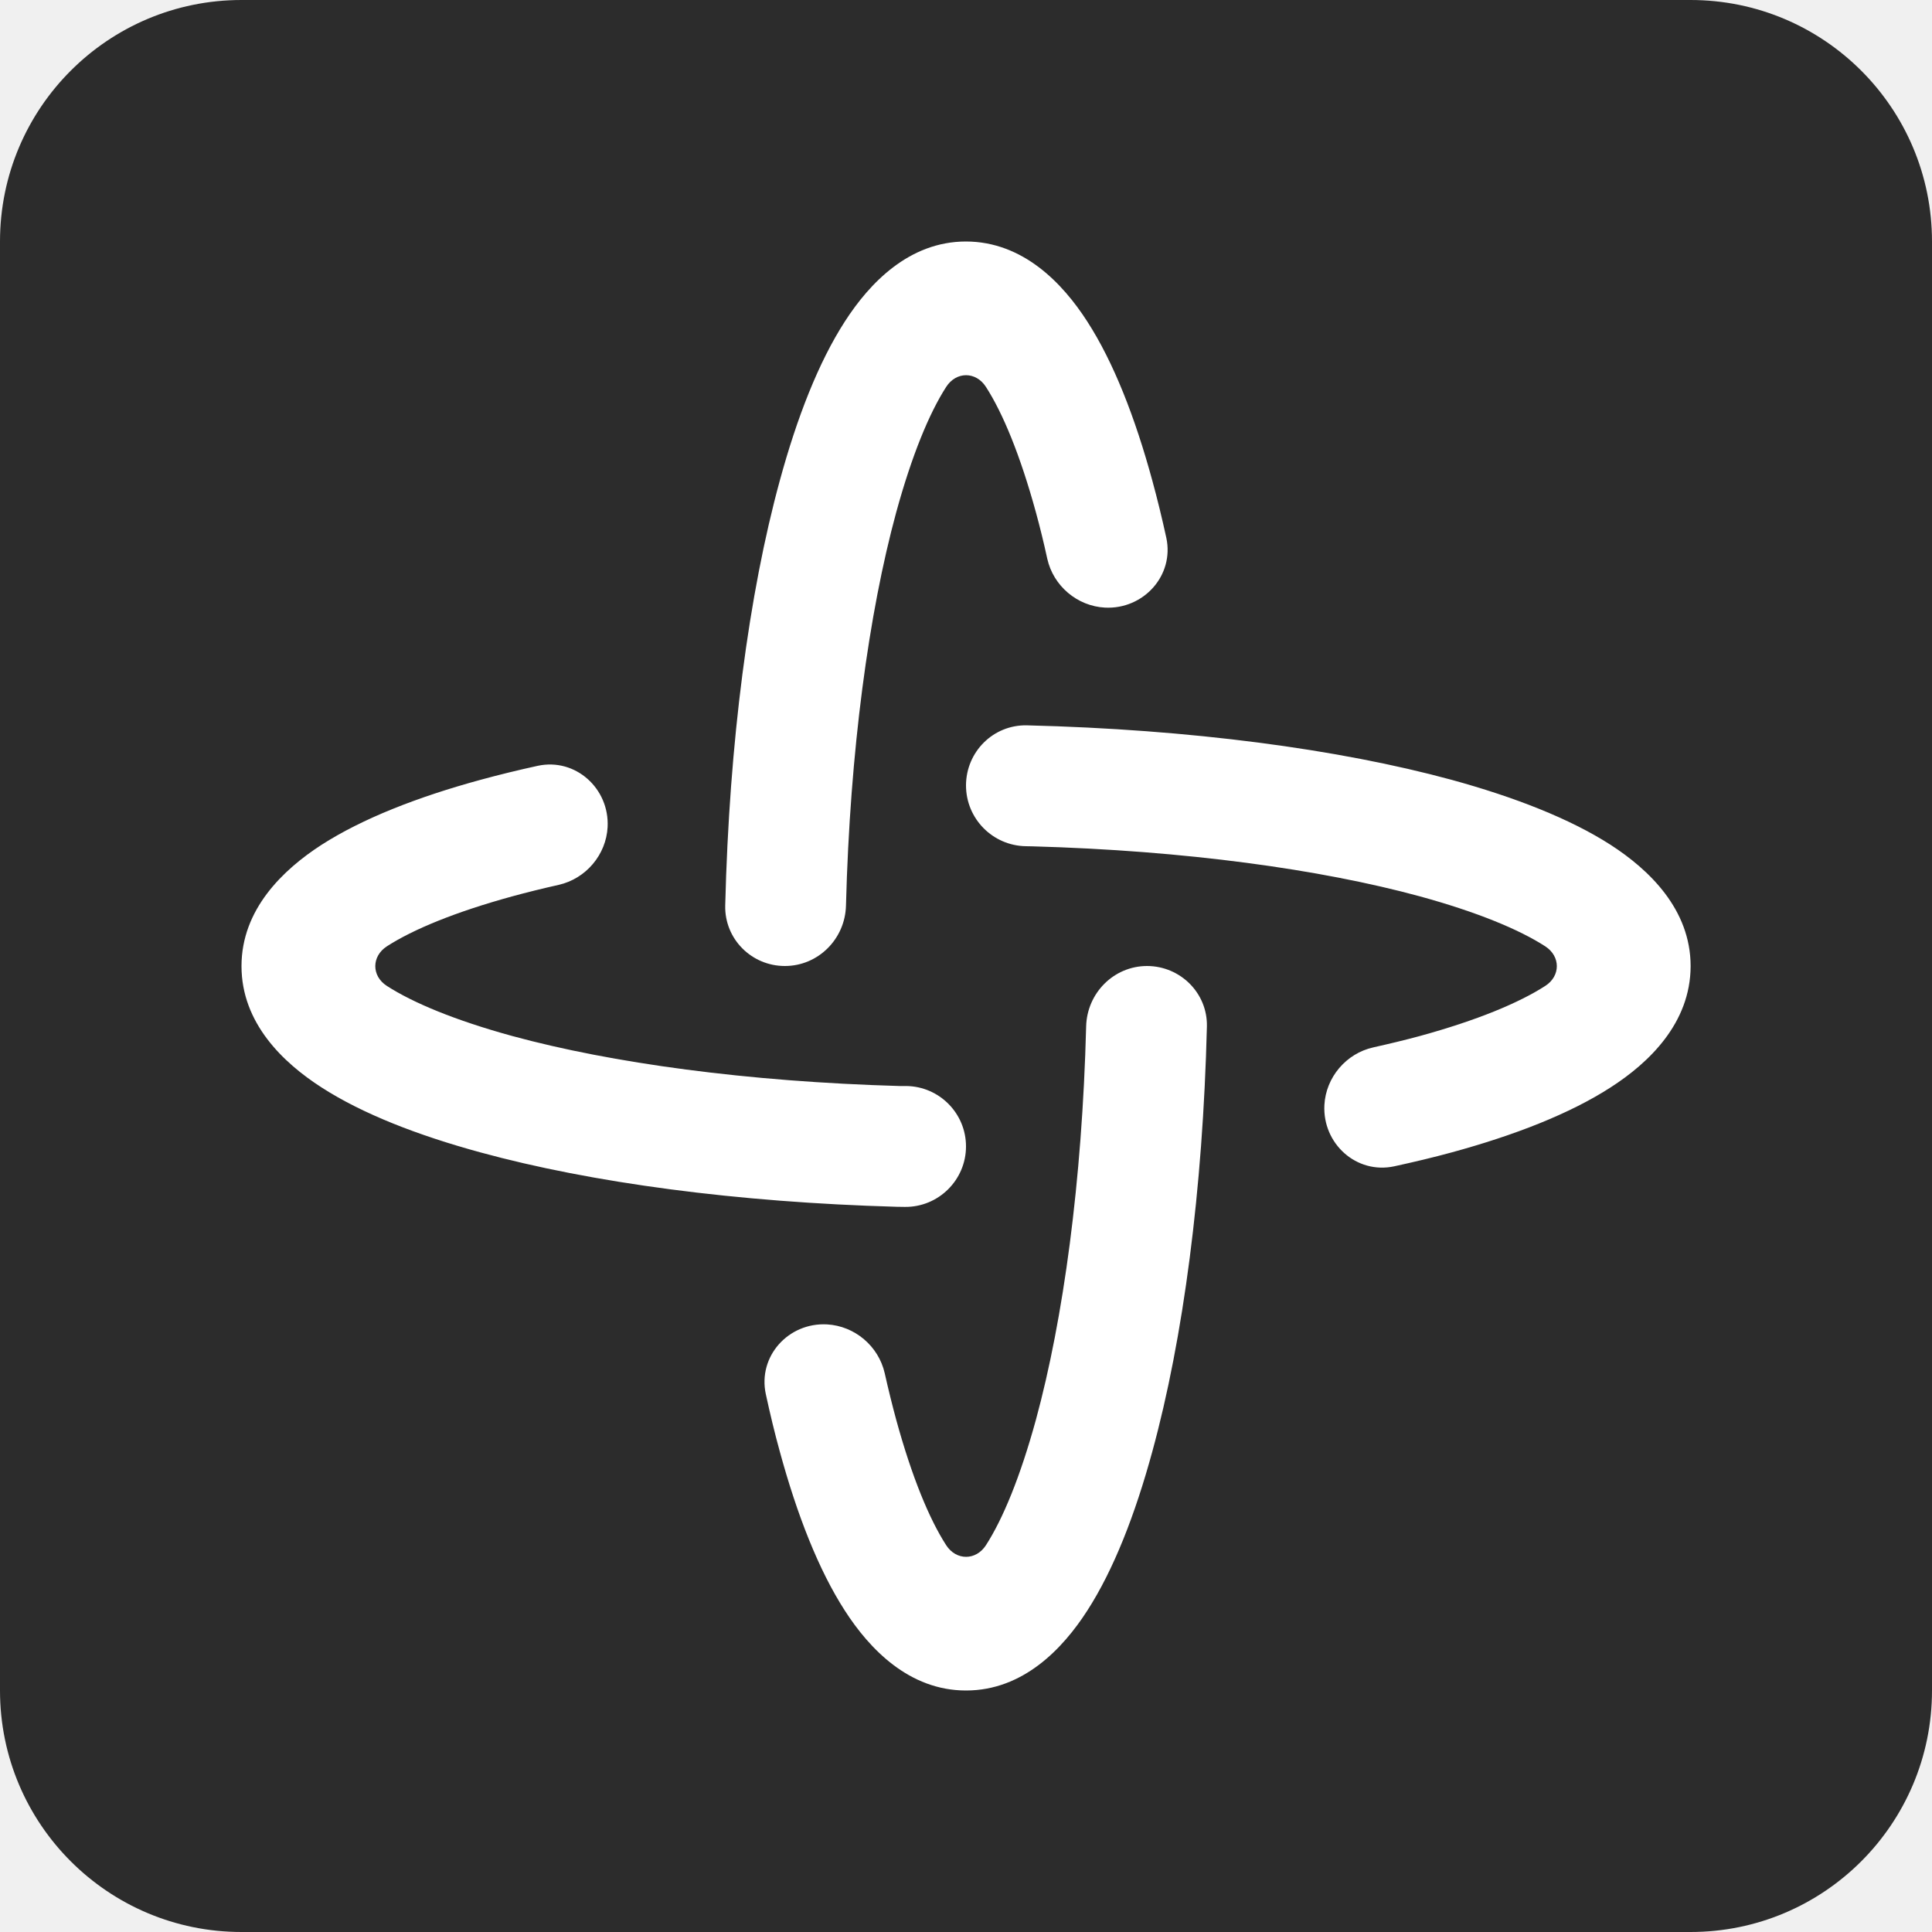
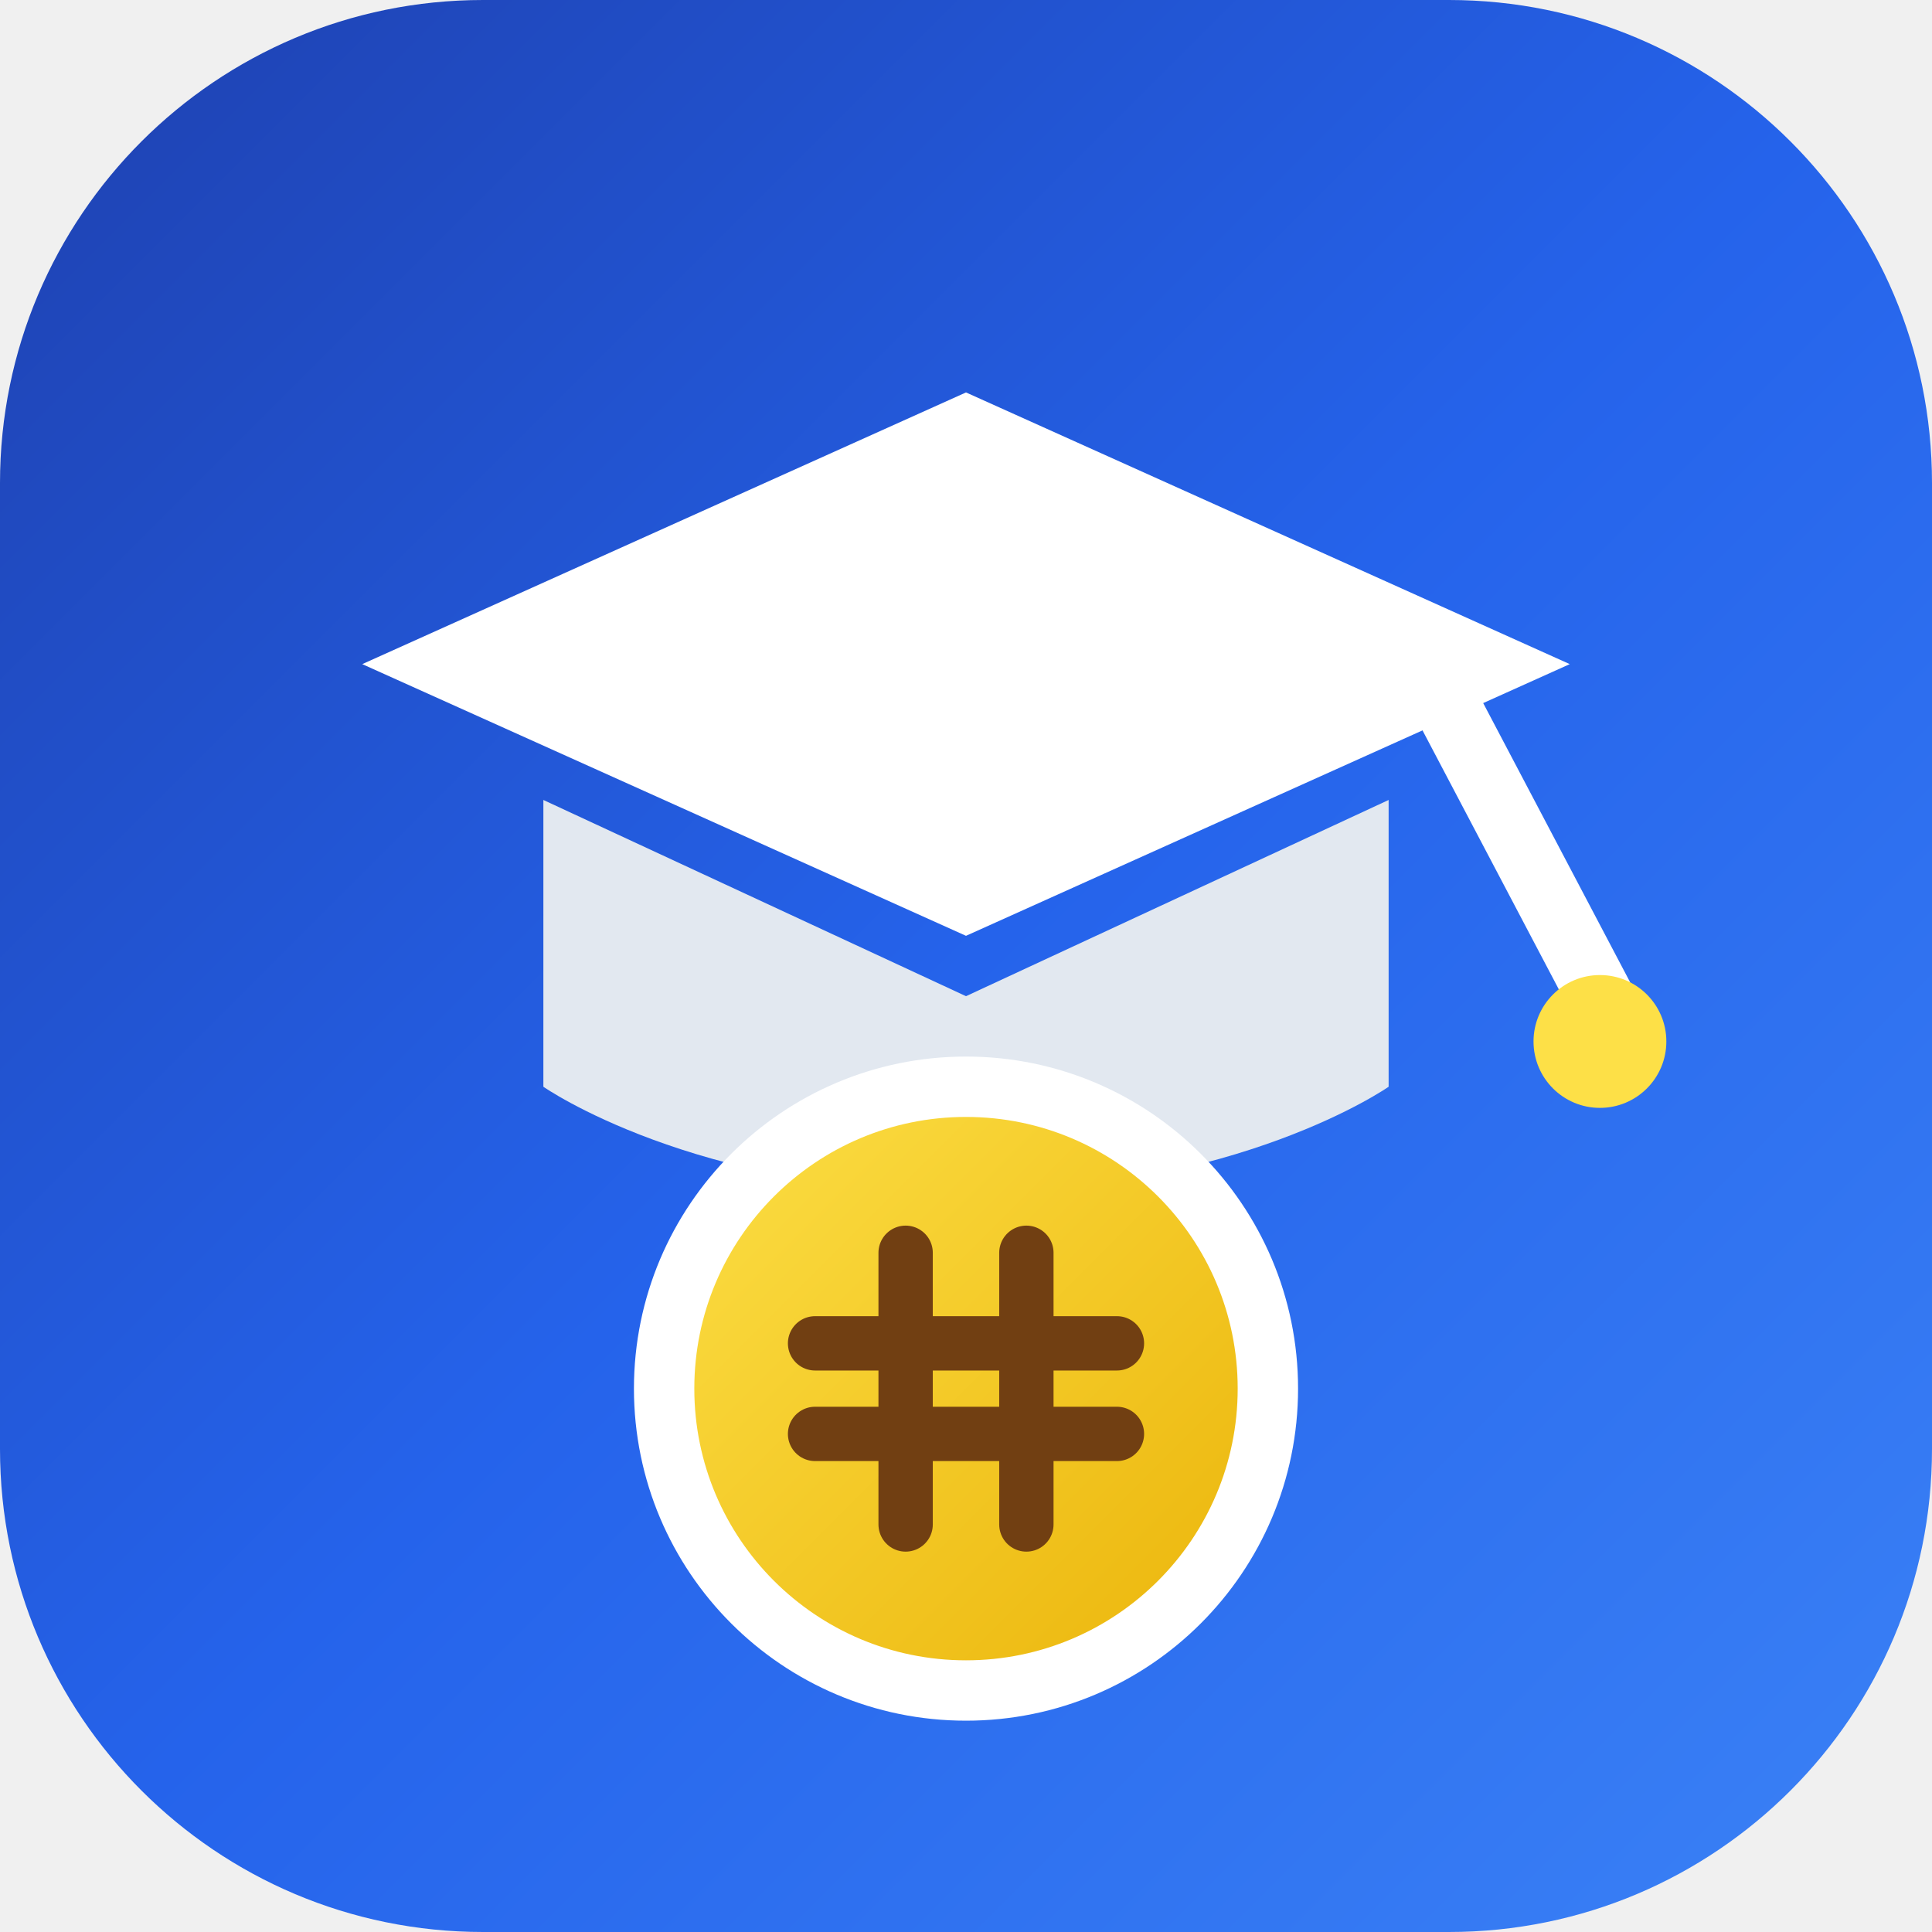
- <svg xmlns="http://www.w3.org/2000/svg" width="16" height="16" viewBox="0 0 16 16" fill="none">
-   <path d="M0 2C0 0.895 0.895 0 2 0H14C15.105 0 16 0.895 16 2V14C16 15.105 15.105 16 14 16H2C0.895 16 0 15.105 0 14V2Z" fill="#2C2C2C" />
-   <path d="M9.5 8C9.776 8.001 10.001 8.225 9.995 8.5C9.962 9.855 9.799 11.086 9.543 12.021C9.401 12.542 9.223 13 9.004 13.339C8.8 13.656 8.472 14 8 14C7.529 14 7.201 13.656 6.997 13.339C6.778 13 6.6 12.542 6.458 12.021C6.416 11.87 6.378 11.711 6.342 11.545C6.275 11.232 6.529 10.951 6.849 10.968C7.079 10.981 7.276 11.148 7.327 11.373C7.357 11.507 7.389 11.636 7.422 11.758C7.552 12.232 7.696 12.58 7.836 12.797C7.919 12.925 8.082 12.925 8.165 12.797C8.305 12.58 8.449 12.232 8.579 11.758C8.806 10.924 8.962 9.784 8.995 8.5C9.002 8.224 9.224 8 9.5 8ZM4.454 6.342C4.766 6.275 5.048 6.53 5.032 6.849C5.02 7.079 4.852 7.277 4.627 7.328C4.493 7.358 4.364 7.39 4.243 7.423C3.769 7.553 3.421 7.697 3.204 7.837C3.076 7.92 3.076 8.083 3.204 8.165C3.421 8.305 3.769 8.45 4.243 8.58C5.066 8.804 6.187 8.958 7.451 8.994H7.507C7.78 8.998 8 9.221 8 9.494C8 9.772 7.772 9.998 7.494 9.995L7.425 9.994C6.101 9.957 4.898 9.795 3.98 9.544C3.459 9.402 3.001 9.224 2.662 9.005C2.345 8.801 2 8.473 2 8.001C2 7.53 2.345 7.202 2.662 6.997C3.001 6.779 3.459 6.6 3.98 6.458C4.13 6.417 4.289 6.378 4.454 6.342ZM8.504 6.007C9.857 6.04 11.087 6.204 12.021 6.458C12.542 6.601 13 6.779 13.339 6.997C13.656 7.202 14.001 7.53 14.001 8.001C14 8.473 13.656 8.801 13.339 9.005C13 9.224 12.542 9.402 12.021 9.544C11.871 9.585 11.711 9.623 11.546 9.659C11.233 9.726 10.952 9.471 10.968 9.152C10.98 8.922 11.148 8.724 11.373 8.674C11.507 8.644 11.636 8.613 11.758 8.58C12.232 8.45 12.58 8.305 12.797 8.165C12.925 8.083 12.925 7.92 12.797 7.837C12.58 7.697 12.232 7.553 11.758 7.423C10.935 7.199 9.814 7.044 8.55 7.009L8.497 7.008C8.221 7.004 8 6.78 8 6.504C8.001 6.226 8.226 6.001 8.504 6.007ZM8 2C8.472 2.001 8.8 2.345 9.004 2.662C9.223 3.001 9.401 3.459 9.543 3.98C9.584 4.13 9.623 4.289 9.659 4.454C9.726 4.766 9.47 5.048 9.151 5.032C8.921 5.02 8.723 4.852 8.673 4.627C8.644 4.493 8.612 4.364 8.579 4.243C8.449 3.769 8.305 3.421 8.165 3.204C8.082 3.075 7.919 3.075 7.836 3.204C7.696 3.421 7.552 3.769 7.422 4.243C7.195 5.077 7.039 6.216 7.006 7.5C6.999 7.776 6.776 8 6.5 8C6.224 8 6 7.776 6.006 7.5C6.039 6.146 6.202 4.915 6.458 3.98C6.6 3.459 6.778 3.001 6.997 2.662C7.201 2.345 7.529 2 8 2Z" fill="white" />
+ <svg xmlns="http://www.w3.org/2000/svg" viewBox="0 0 64 64" width="64" height="64">
+   <defs>
+     <linearGradient id="cfGrad" x1="0%" y1="0%" x2="100%" y2="100%">
+       <stop offset="0%" stop-color="#1E40AF" />
+       <stop offset="50%" stop-color="#2563EB" />
+       <stop offset="100%" stop-color="#3B82F6" />
+     </linearGradient>
+     <linearGradient id="coinGrad" x1="0%" y1="0%" x2="100%" y2="100%">
+       <stop offset="0%" stop-color="#FDE047" />
+       <stop offset="100%" stop-color="#EAB308" />
+     </linearGradient>
+   </defs>
+   <rect width="64" height="64" rx="16" fill="url(#cfGrad)" />
+   <polygon points="32,13 52,22 32,31 12,22" fill="#FFFFFF" />
+   <path d="M46,26.5 L46,36 C46,36 41,39.5 32,39.5 C23,39.5 18,36 18,36 L18,26.5 L32,33 Z" fill="#E2E8F0" />
+   <path d="M48,23.5 L53,33" stroke="#FFFFFF" stroke-width="2.2" stroke-linecap="round" />
+   <circle cx="53" cy="34.5" r="2.2" fill="#FDE047" />
+   <circle cx="32" cy="46" r="10" fill="url(#coinGrad)" stroke="#FFFFFF" stroke-width="2" />
+   <path d="M30 41.5 L30 50.5 M34 41.5 L34 50.5 M27 44.5 L37 44.5 M27 47.5 L37 47.5" stroke="#713F12" stroke-width="1.8" stroke-linecap="round" />
</svg>
